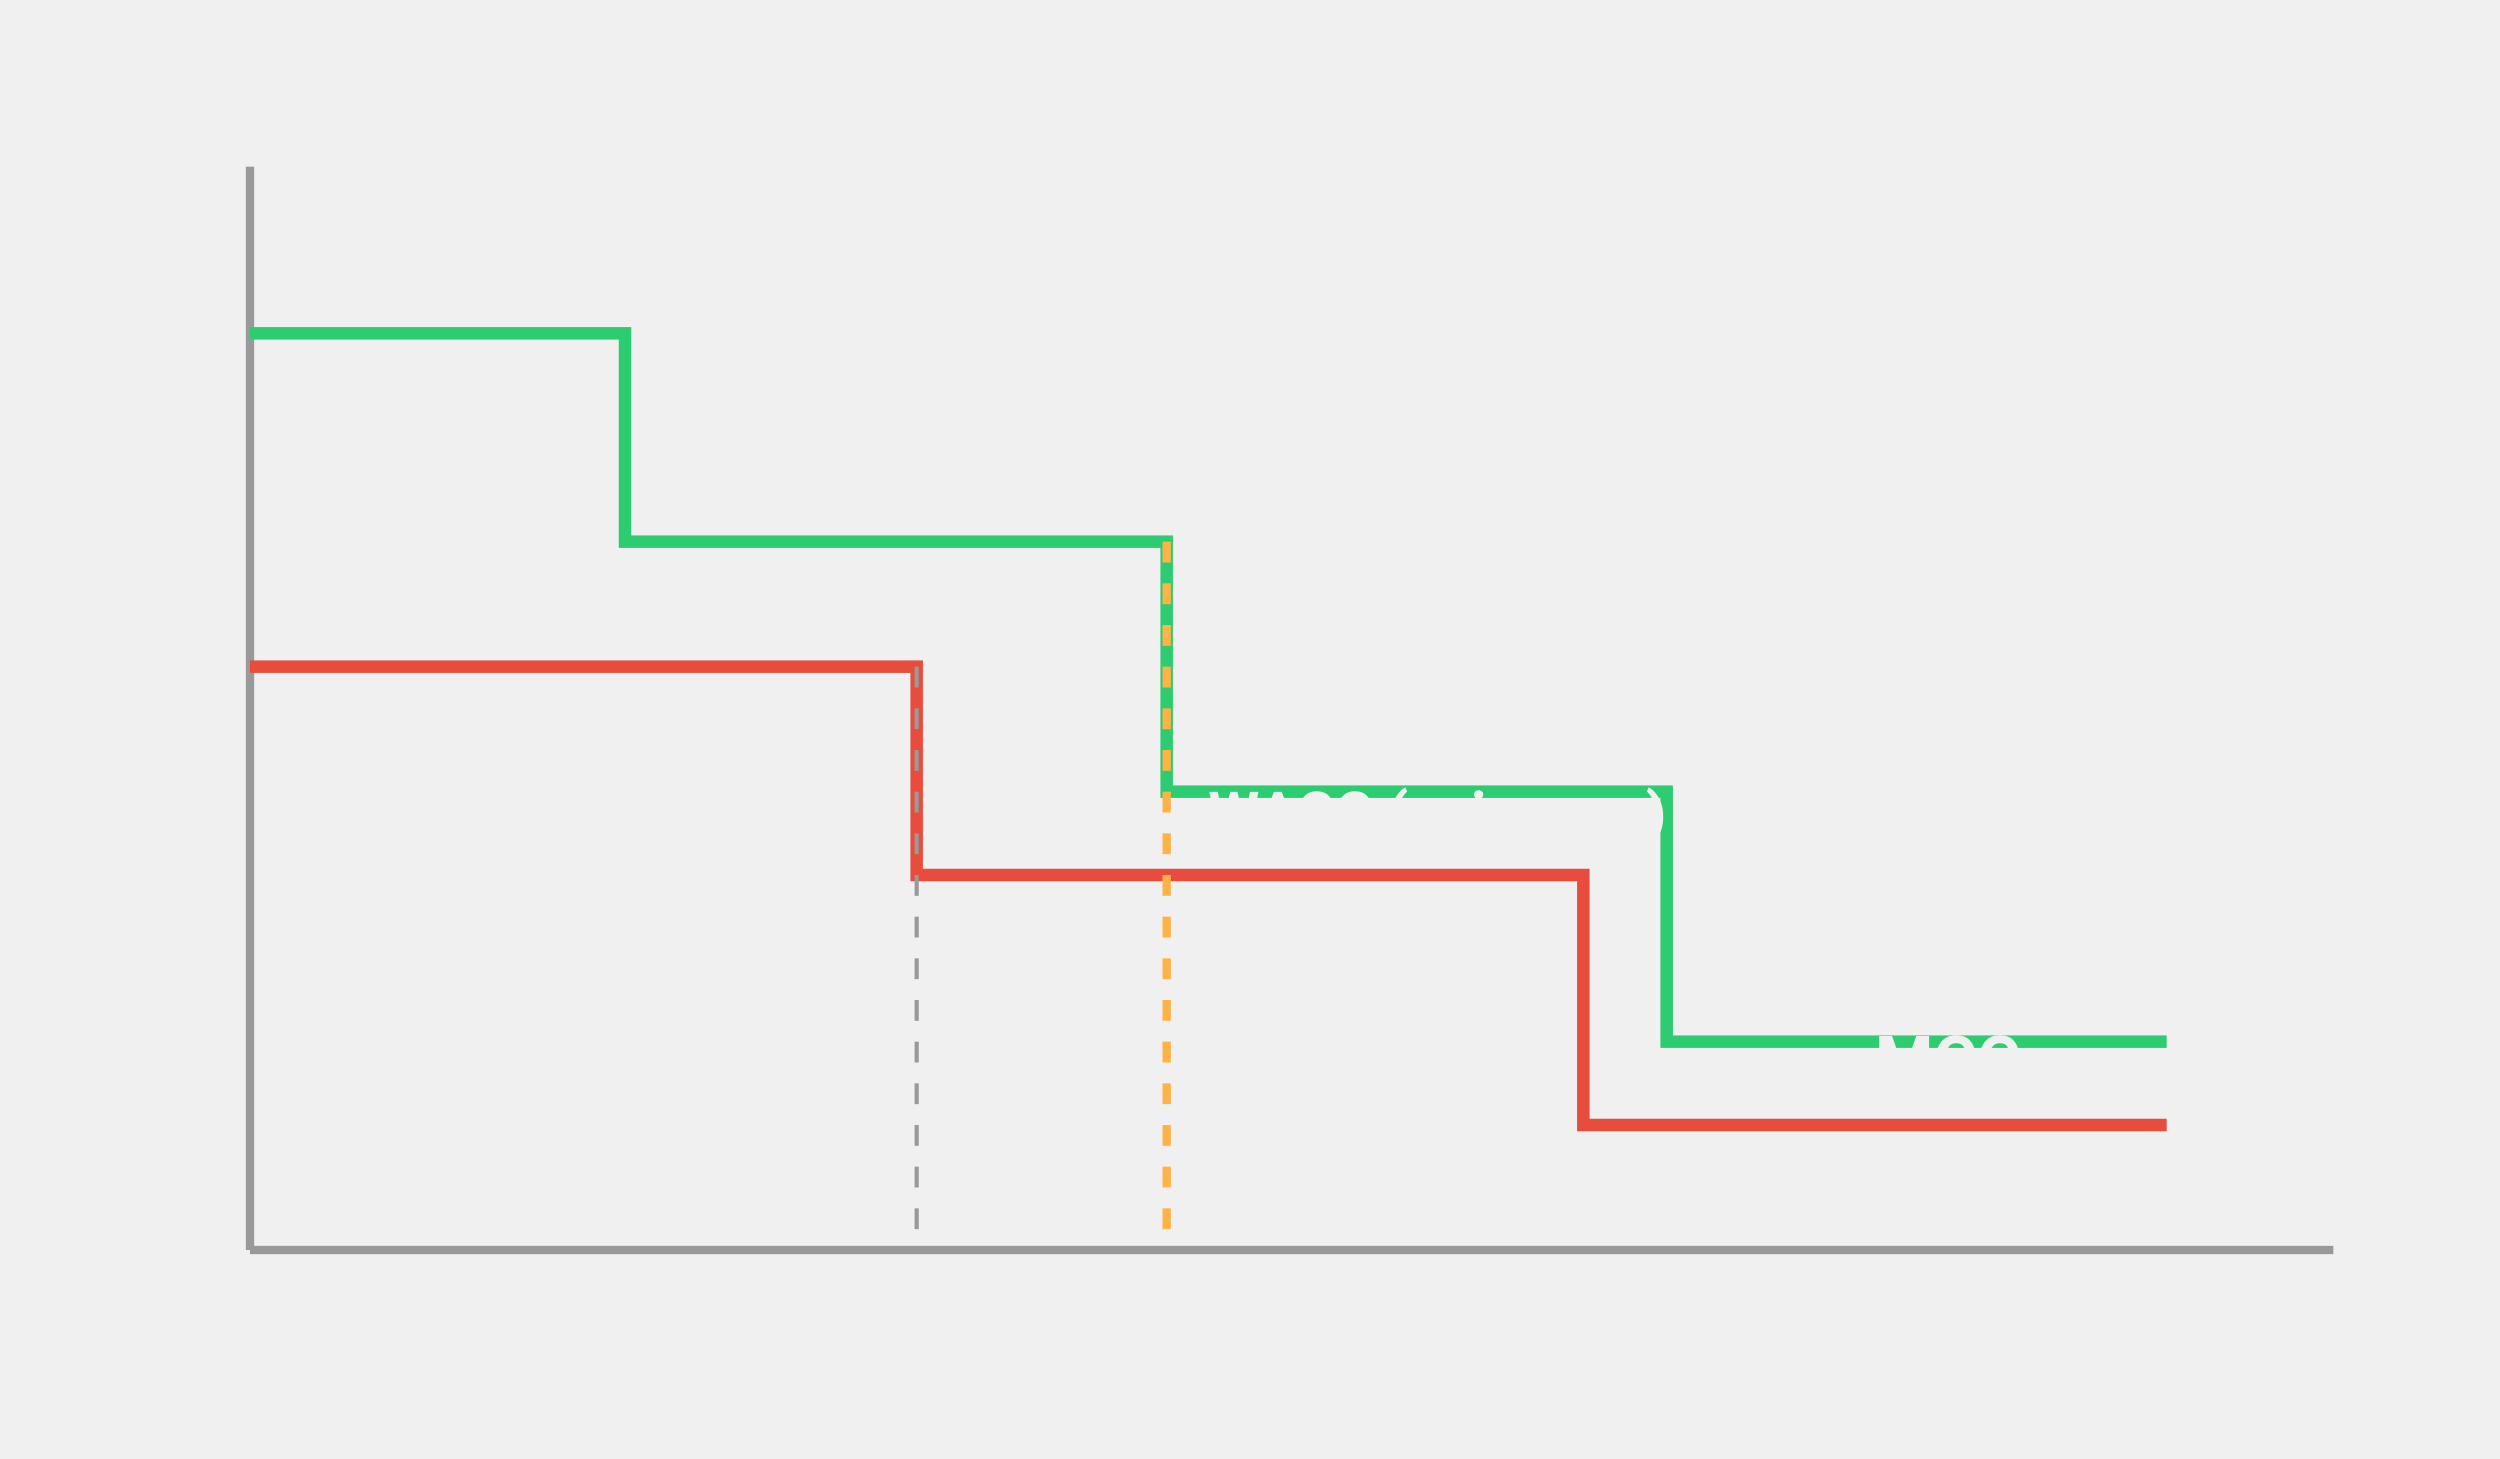
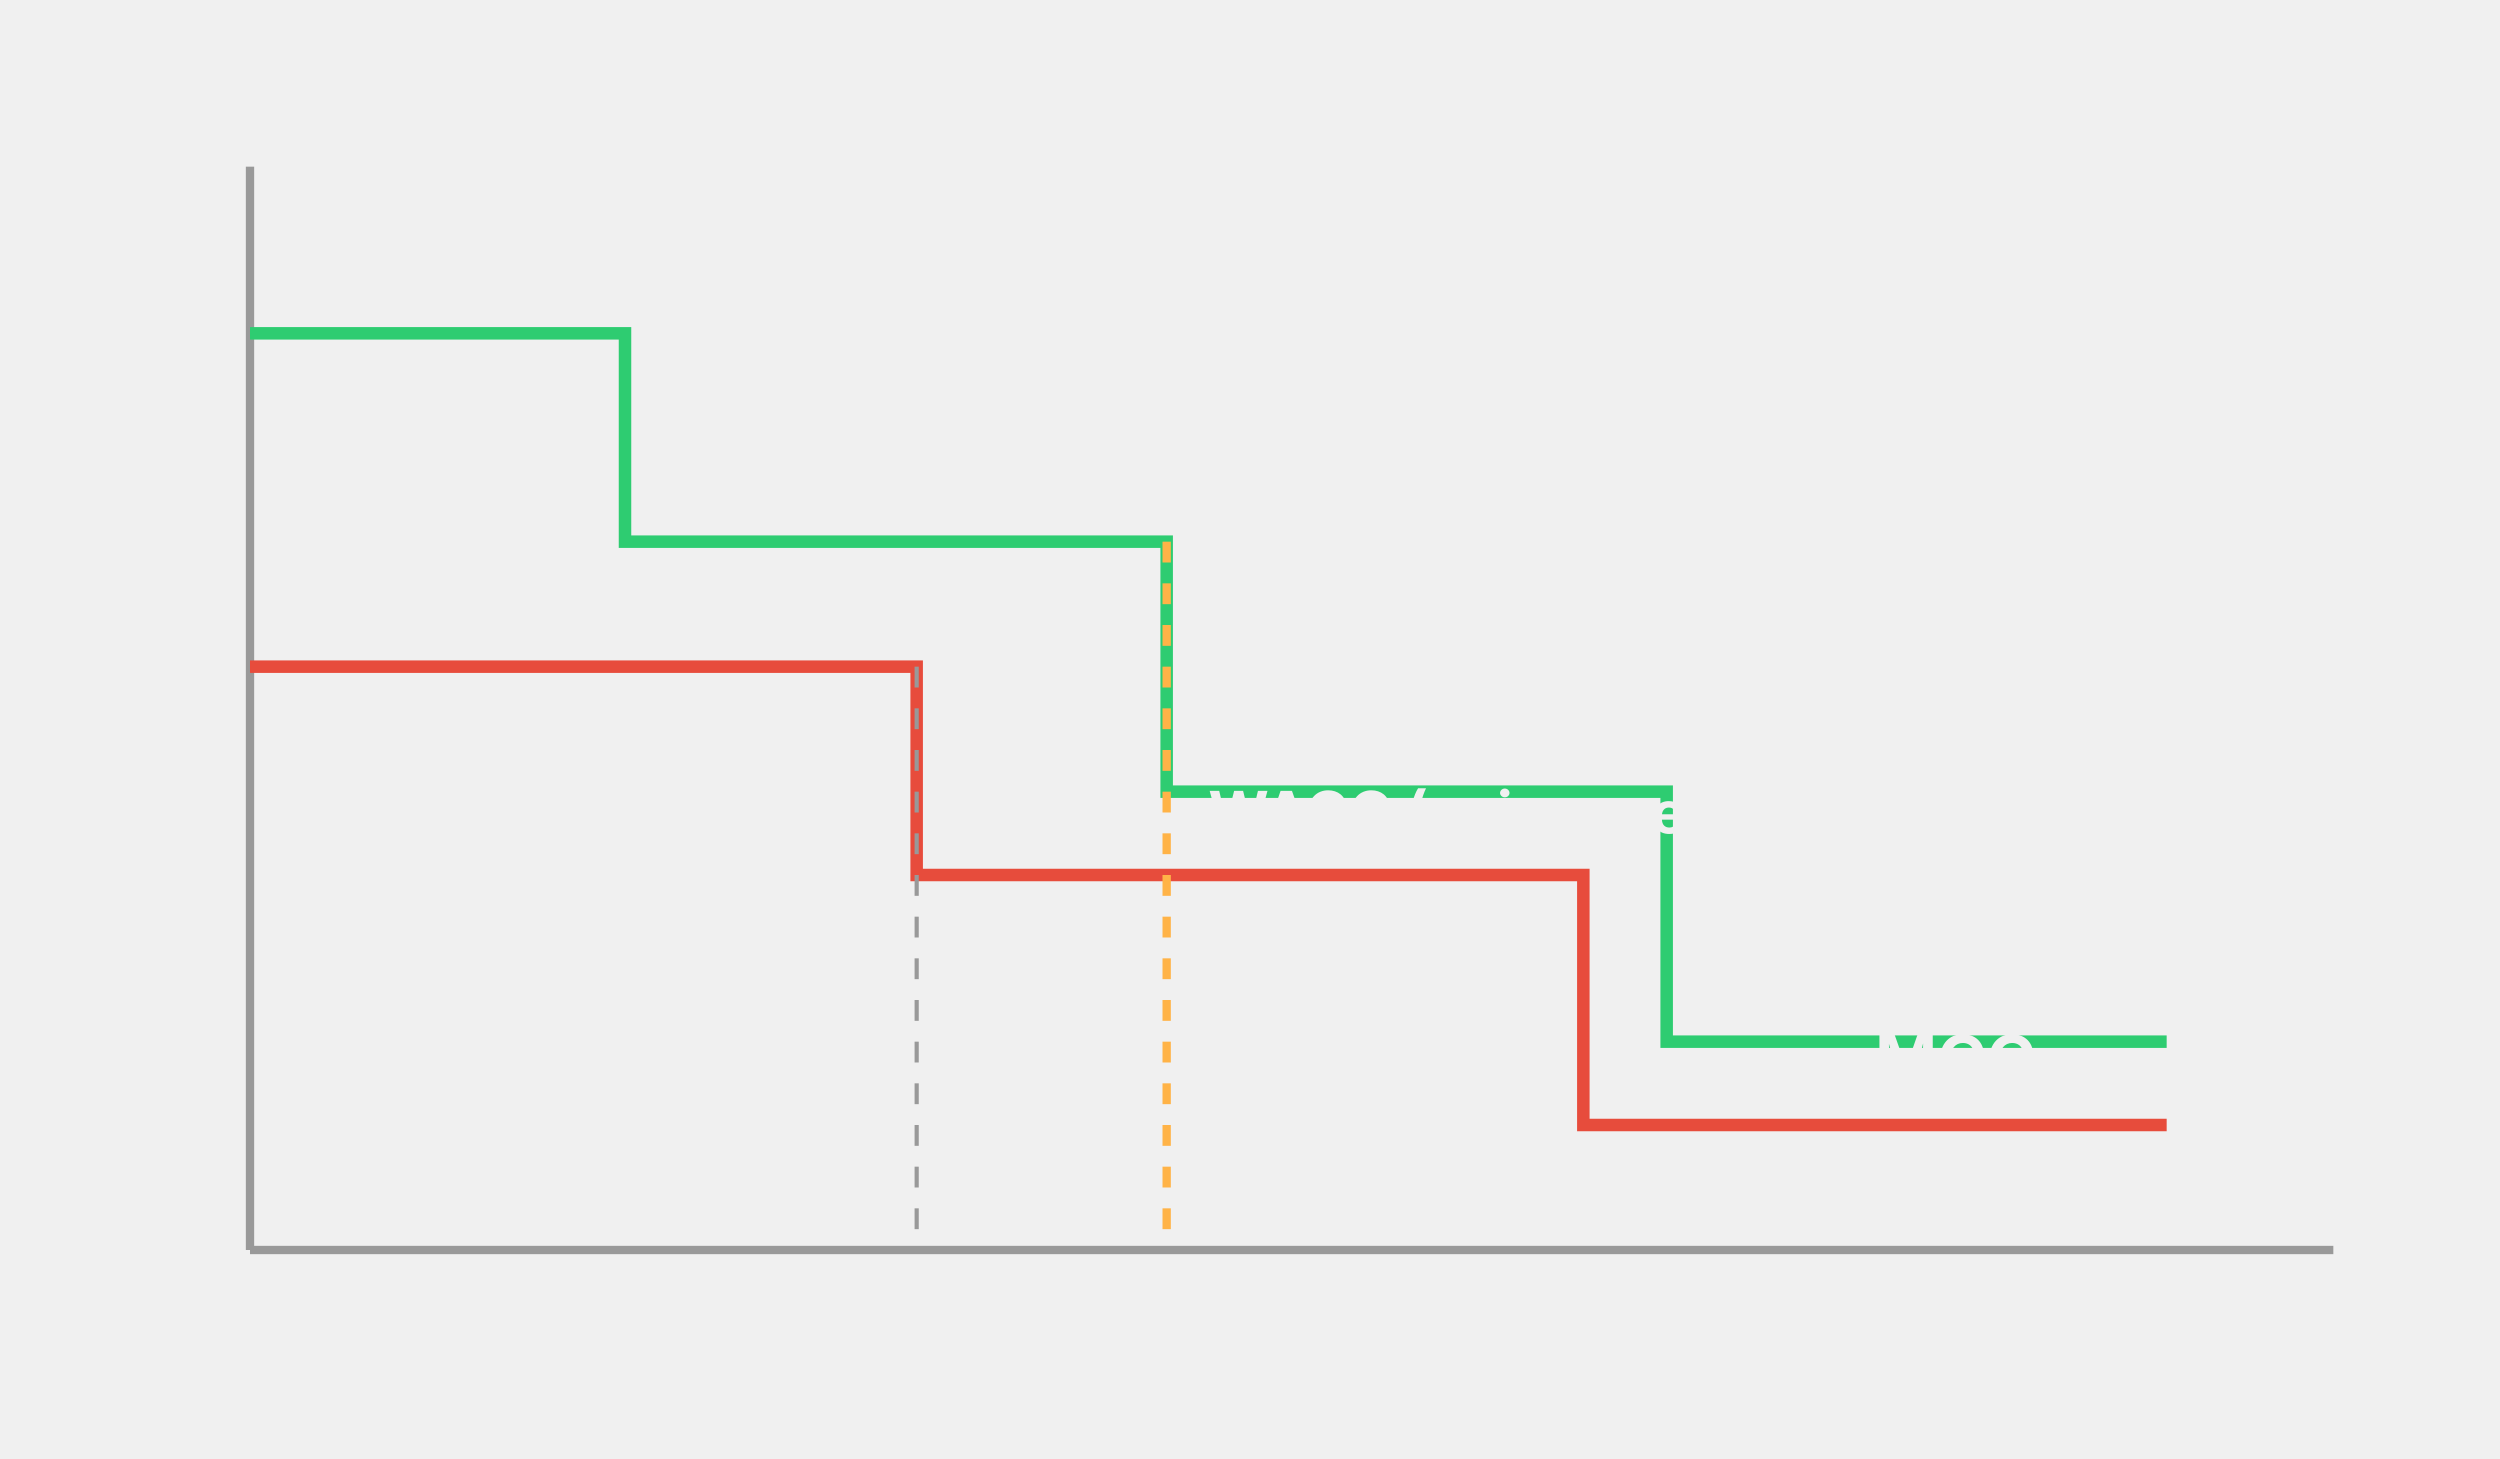
<svg xmlns="http://www.w3.org/2000/svg" width="600" height="350" viewBox="0 0 600 350">
  <style>
    text {
-       font-family: -apple-system, BlinkMacSystemFont, "Segoe UI", Roboto, Inter, sans-serif;
+       font-family: Inter, sans-serif;
      fill: var(--text-normal, #f0f0f0);
    }
    .axis, line[stroke="#888"], line[stroke="#ccc"] {
      stroke: var(--text-muted, #999999);
    }
    @media (prefers-color-scheme: light) {
      text {
        fill: #222222 !important;
      }
      .axis, line[stroke="#888"], line[stroke="#ccc"] {
        stroke: #666666 !important;
      }
    }
  </style>
  <rect width="100%" height="100%" fill="none" />
  <line x1="60" y1="300" x2="560" y2="300" stroke="#888" stroke-width="2" />
  <line x1="60" y1="40" x2="60" y2="300" stroke="#888" stroke-width="2" />
-   <text x="310" y="340" fill="#ccc" font-family="Arial" font-size="14" text-anchor="middle">New Capital Raised / Invested ($)</text>
-   <text x="25" y="170" fill="#ccc" font-family="Arial" font-size="14" text-anchor="middle" transform="rotate(-90 25,170)">Rate of Return / Cost (%)</text>
+   <text x="310" y="340" fill="#ccc" font-family="Inter, sans-serif" font-size="14" text-anchor="middle">New Capital Raised / Invested ($)</text>
+   <text x="25" y="170" fill="#ccc" font-family="Inter, sans-serif" font-size="14" text-anchor="middle" transform="rotate(-90 25,170)">Rate of Return / Cost (%)</text>
  <path d="M 60 80 L 150 80 L 150 130 L 280 130 L 280 190 L 400 190 L 400 250 L 520 250" fill="none" stroke="#2ecc71" stroke-width="3" />
-   <text x="100" y="70" fill="#2ecc71" font-family="Arial" font-size="14" font-weight="bold">Project A</text>
-   <text x="200" y="120" fill="#2ecc71" font-family="Arial" font-size="14" font-weight="bold">Project B</text>
-   <text x="450" y="240" fill="#2ecc71" font-family="Arial" font-size="16" font-weight="bold">IOS</text>
+   <text x="100" y="70" fill="#2ecc71" font-family="Inter, sans-serif" font-size="14" font-weight="bold">Project A</text>
+   <text x="200" y="120" fill="#2ecc71" font-family="Inter, sans-serif" font-size="14" font-weight="bold">Project B</text>
+   <text x="450" y="240" fill="#2ecc71" font-family="Inter, sans-serif" font-size="16" font-weight="bold">IOS</text>
  <path d="M 60 160 L 220 160 L 220 210 L 380 210 L 380 270 L 520 270" fill="none" stroke="#e74c3c" stroke-width="3" />
-   <text x="140" y="150" fill="#e74c3c" font-family="Arial" font-size="14" font-weight="bold">WACC (using r_s)</text>
-   <text x="290" y="200" fill="#e74c3c" font-family="Arial" font-size="14" font-weight="bold">WACC (using r_e)</text>
-   <text x="450" y="260" fill="#e74c3c" font-family="Arial" font-size="16" font-weight="bold">MCC</text>
+   <text x="140" y="150" fill="#e74c3c" font-family="Inter, sans-serif" font-size="14" font-weight="bold">WACC (using r_s)</text>
+   <text x="290" y="200" fill="#e74c3c" font-family="Inter, sans-serif" font-size="14" font-weight="bold">WACC (using r_e)</text>
+   <text x="450" y="260" fill="#e74c3c" font-family="Inter, sans-serif" font-size="16" font-weight="bold">MCC</text>
  <line x1="220" y1="160" x2="220" y2="300" stroke="#888" stroke-dasharray="5,5" />
-   <text x="220" y="320" fill="#fff" font-family="Arial" font-size="12" text-anchor="middle">RE Breakpoint</text>
+   <text x="220" y="320" fill="#fff" font-family="Inter, sans-serif" font-size="12" text-anchor="middle">RE Breakpoint</text>
  <circle cx="280" cy="190" r="0" fill="none" />
  <line x1="280" y1="130" x2="280" y2="300" stroke="#ffb347" stroke-dasharray="5,5" stroke-width="2" />
-   <text x="280" y="320" fill="#ffb347" font-family="Arial" font-size="12" text-anchor="middle">Optimal Budget</text>
+   <text x="280" y="320" fill="#ffb347" font-family="Inter, sans-serif" font-size="12" text-anchor="middle">Optimal Budget</text>
</svg>
